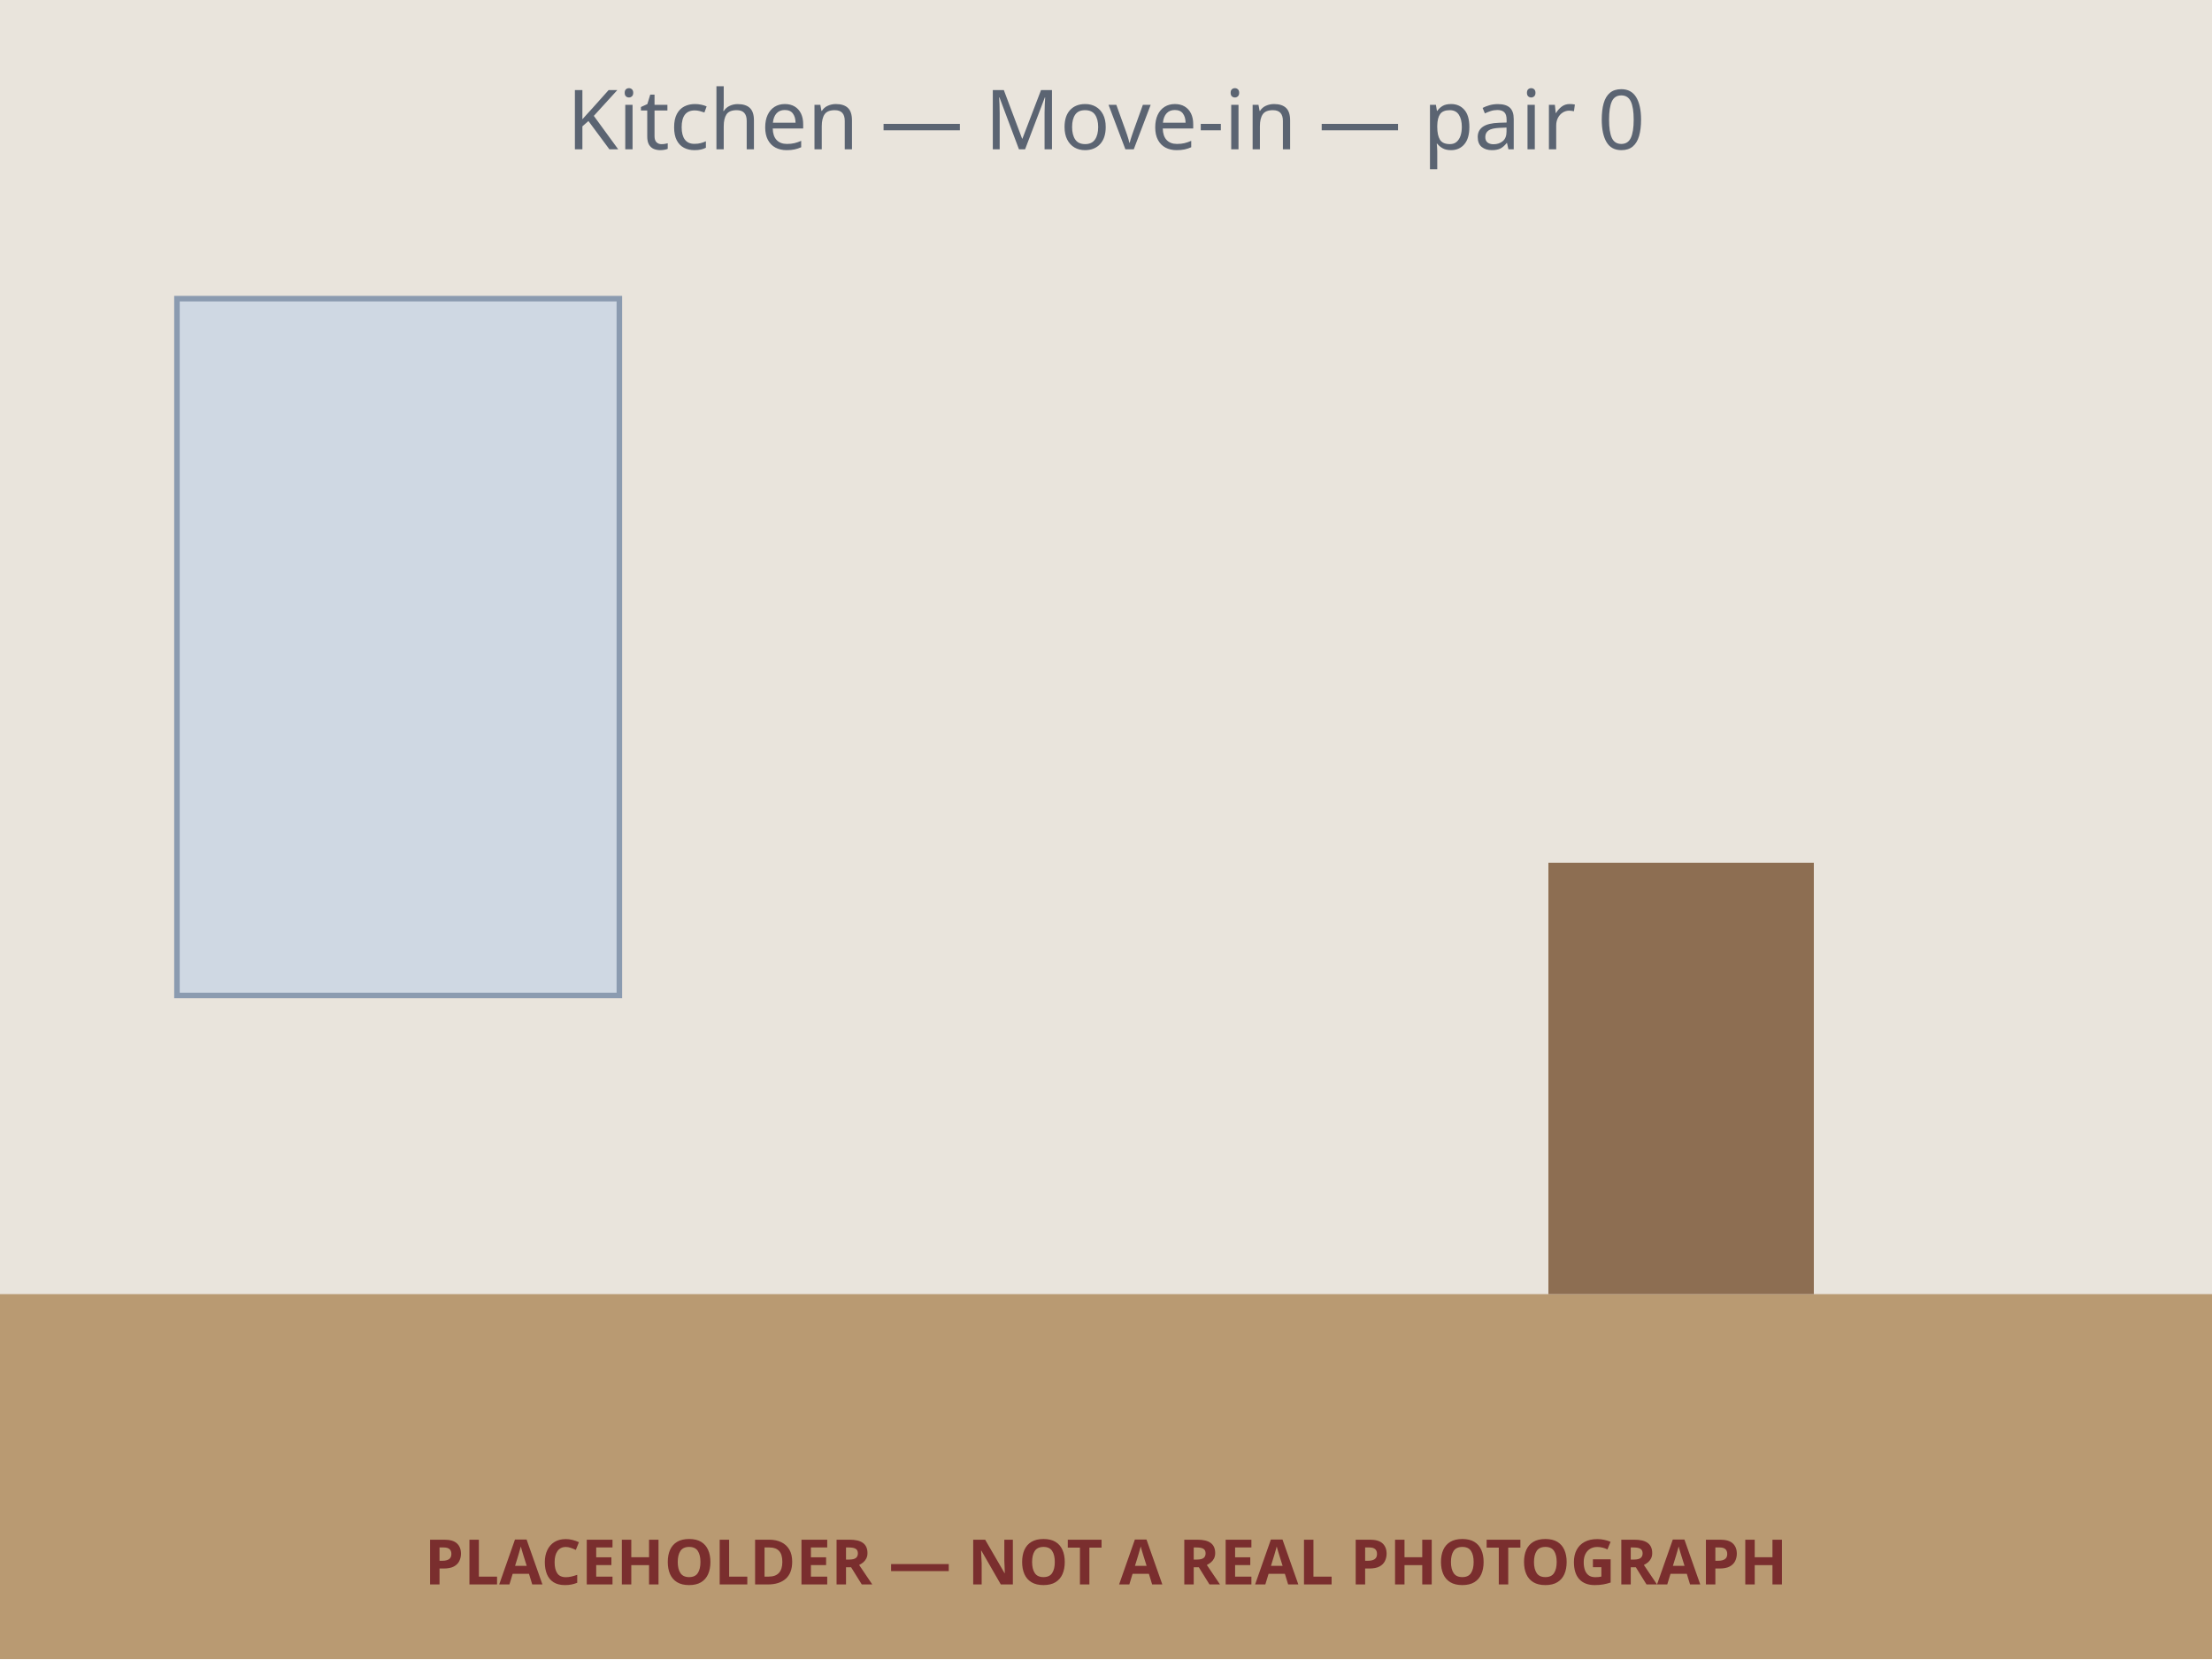
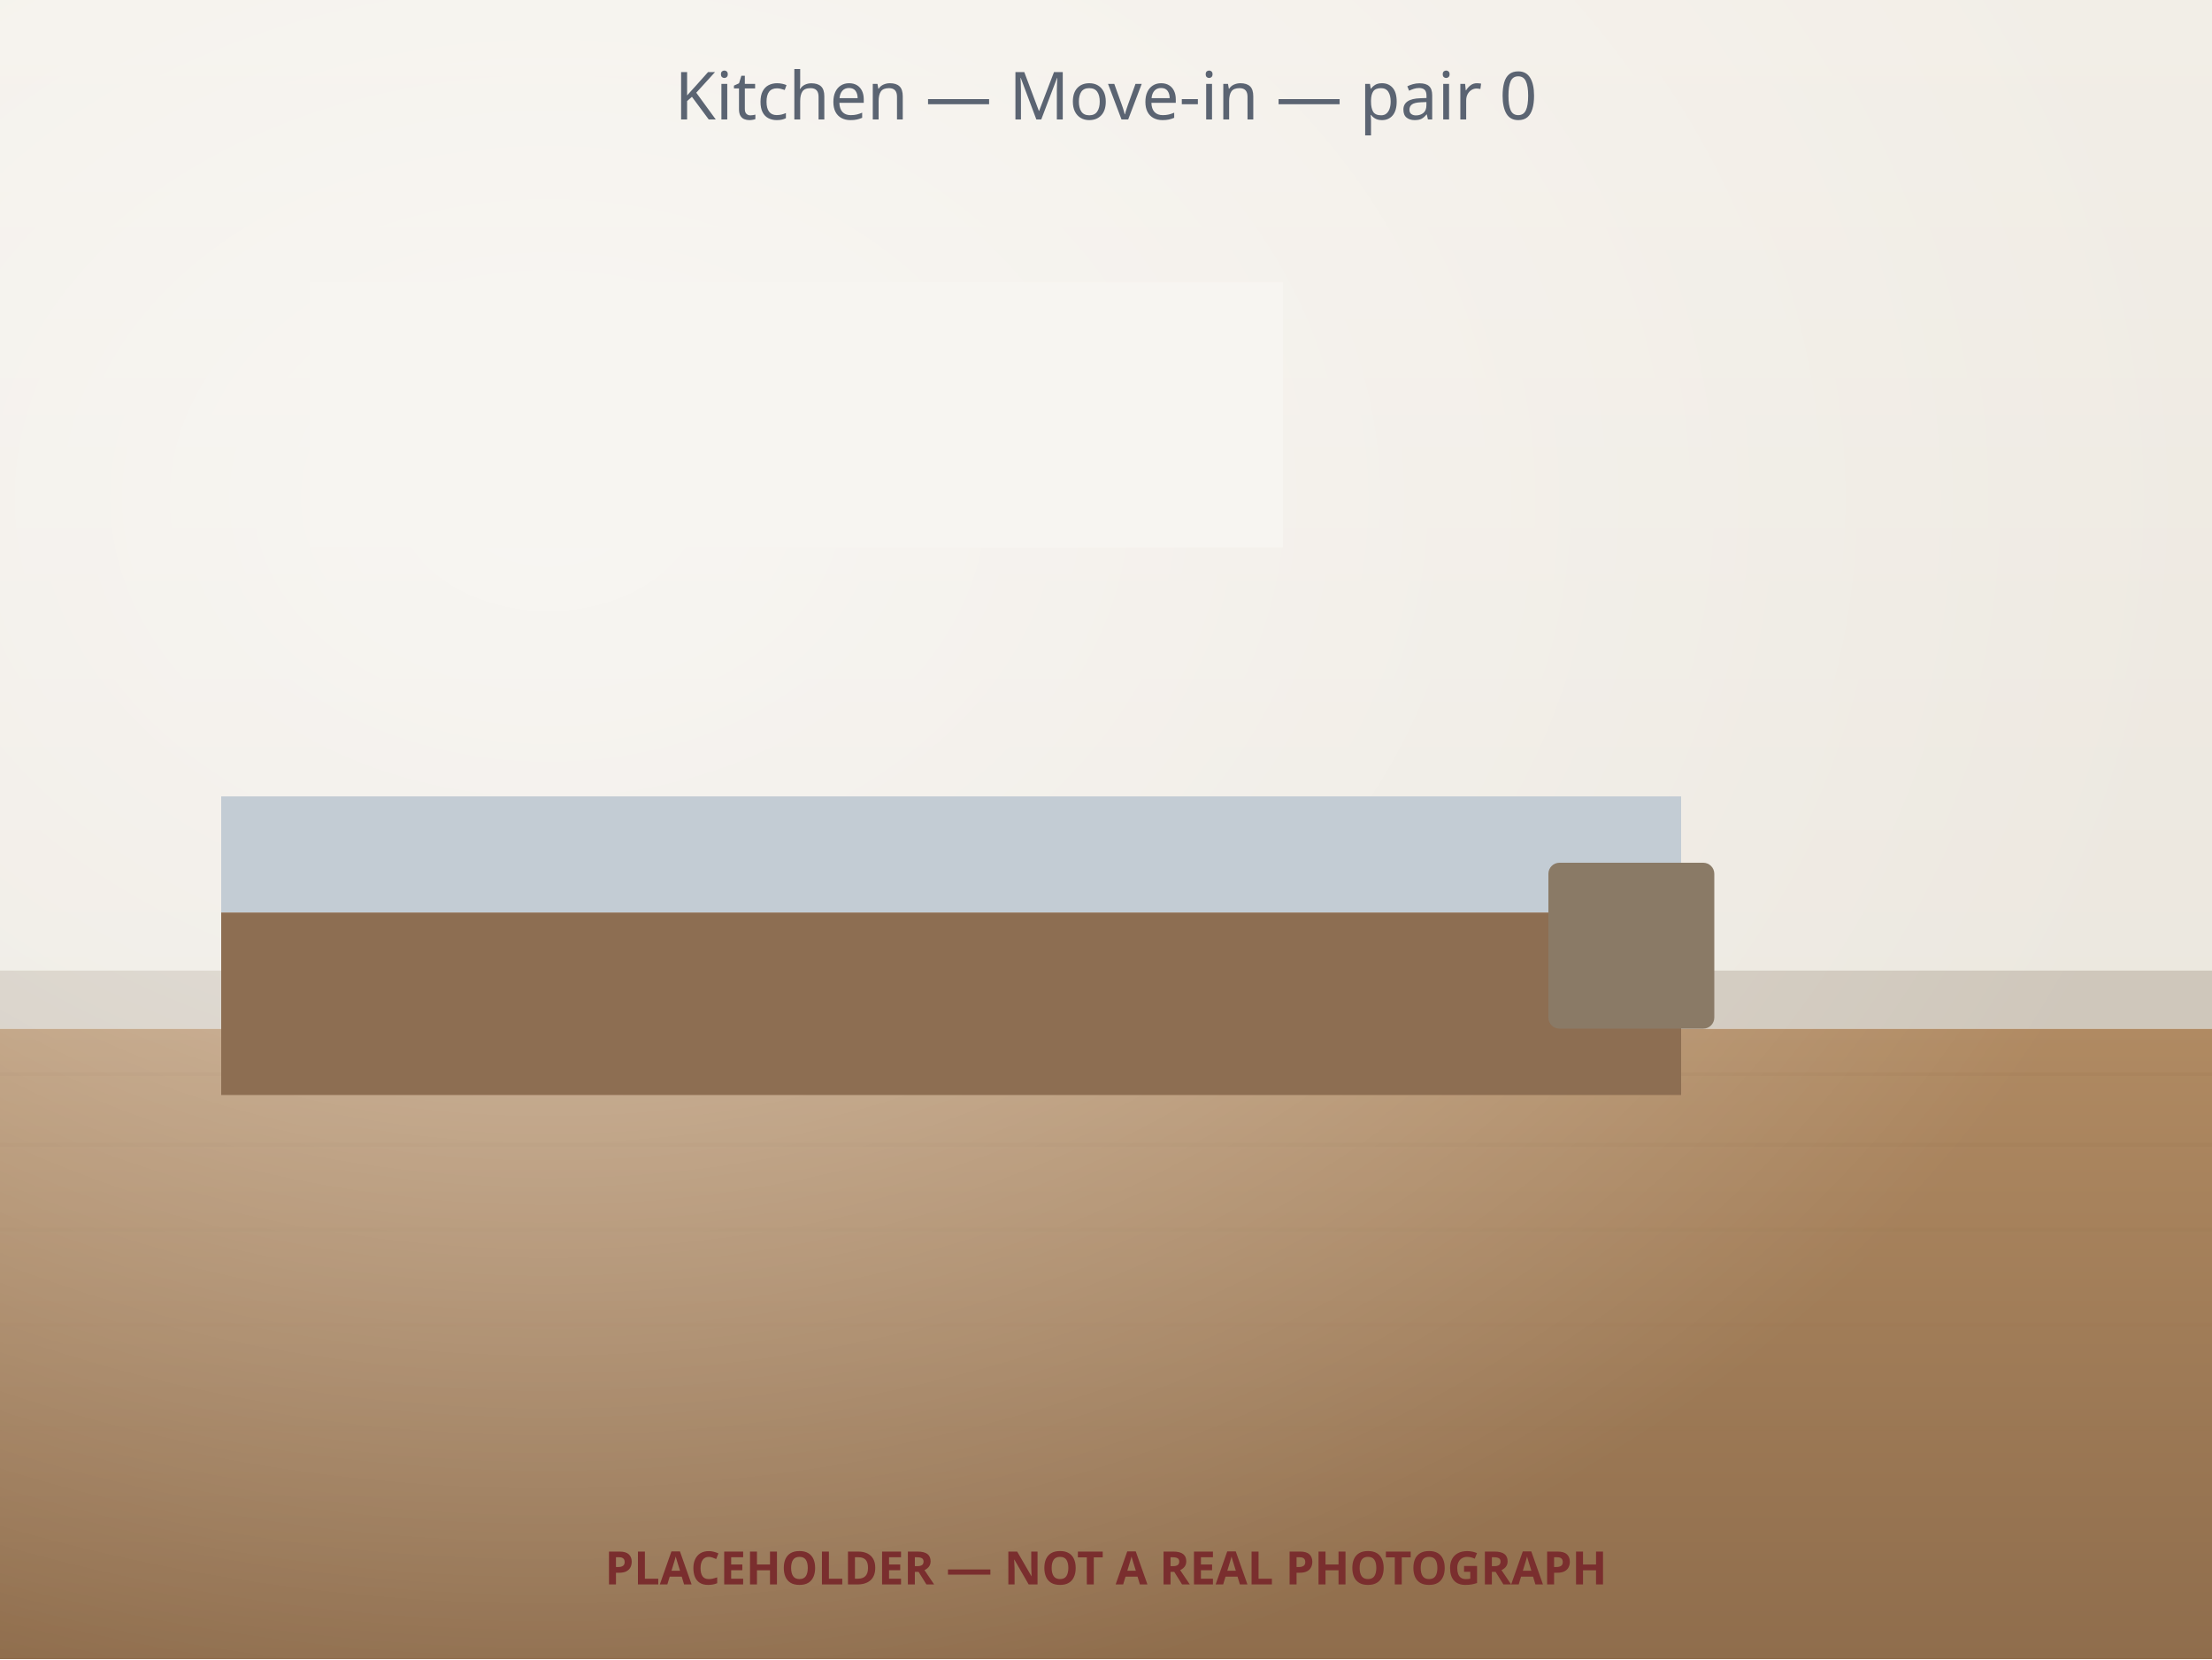
<svg xmlns="http://www.w3.org/2000/svg" width="1200" height="900" viewBox="0 0 1200 900" role="img">
-   <rect width="1200" height="900" fill="#e9e4dc" />
-   <rect y="702" width="1200" height="198" fill="#b99a72" />
-   <rect x="96" y="162" width="240" height="378" fill="#cfd8e3" stroke="#8b9bb0" stroke-width="3" />
-   <rect x="840" y="468" width="144" height="234" fill="#8d6e52" />
-   <text x="600" y="81" font-family="system-ui, sans-serif" font-size="45" fill="#5b6472" text-anchor="middle">Kitchen — Move-in — pair 0</text>
-   <text x="600" y="859.5" font-family="system-ui, sans-serif" font-size="34" fill="#7a2e2e" text-anchor="middle" font-weight="600">PLACEHOLDER — NOT A REAL PHOTOGRAPH</text>
+   <defs>
+     <linearGradient id="wallg" x1="0" y1="0" x2="0" y2="1">
+       <stop offset="0" stop-color="#f2eee7" />
+       <stop offset="1" stop-color="#e8e3da" />
+     </linearGradient>
+     <linearGradient id="floorg" x1="0" y1="0" x2="0" y2="1">
+       <stop offset="0" stop-color="#b08a62" />
+       <stop offset="1" stop-color="#8f6d4c" />
+     </linearGradient>
+     <radialGradient id="daylight" cx="0.25" cy="0.3" r="0.75">
+       <stop offset="0" stop-color="#ffffff" stop-opacity="0.55" />
+       <stop offset="1" stop-color="#ffffff" stop-opacity="0" />
+     </radialGradient>
+     <radialGradient id="stain" cx="0.5" cy="0.5" r="0.5">
+       <stop offset="0" stop-color="#5a3a22" stop-opacity="0.85" />
+       <stop offset="0.6" stop-color="#6b4a2f" stop-opacity="0.55" />
+       <stop offset="1" stop-color="#6b4a2f" stop-opacity="0" />
+     </radialGradient>
+   </defs>
+   <rect width="1200" height="900" fill="url(#wallg)" />
+   <path d="M0 558.0 L1200.0 558.0 L1200.0 900 L0 900 Z" fill="url(#floorg)" />
+   <line x1="0" y1="582.7" x2="1200" y2="582.7" stroke="#9a765230" stroke-width="2" />
+   <line x1="0" y1="621.0" x2="1200" y2="621.0" stroke="#9a765230" stroke-width="2" />
+   <line x1="0" y1="667.0" x2="1200" y2="667.0" stroke="#9a765230" stroke-width="2" />
+   <line x1="0" y1="718.7" x2="1200" y2="718.7" stroke="#9a765230" stroke-width="2" />
+   <line x1="0" y1="775.1" x2="1200" y2="775.1" stroke="#9a765230" stroke-width="2" />
+   <line x1="0" y1="835.7" x2="1200" y2="835.7" stroke="#9a765230" stroke-width="2" />
+   <rect x="0" y="526.5" width="1200" height="31.5" fill="#cfc7bb" />
+   <rect width="1200" height="900" fill="url(#daylight)" />
+   <rect x="120.0" y="432.0" width="792.0" height="63.0" fill="#c3ccd4" />
+   <rect x="120.0" y="495.0" width="792.0" height="99.0" fill="#8d6e52" />
+   <rect x="168.0" y="153.0" width="528.0" height="144.0" fill="#f7f5f1" />
+   <rect x="840.0" y="468.0" width="90.0" height="90.0" rx="6" fill="#8a7a66" />
+   <text x="600" y="64.8" font-family="system-ui, sans-serif" font-size="36" fill="#5b6472" text-anchor="middle">Kitchen — Move-in — pair 0</text>
+   <text x="600" y="859.5" font-family="system-ui, sans-serif" font-size="25" fill="#7a2e2e" text-anchor="middle" font-weight="600">PLACEHOLDER — NOT A REAL PHOTOGRAPH</text>
</svg>
